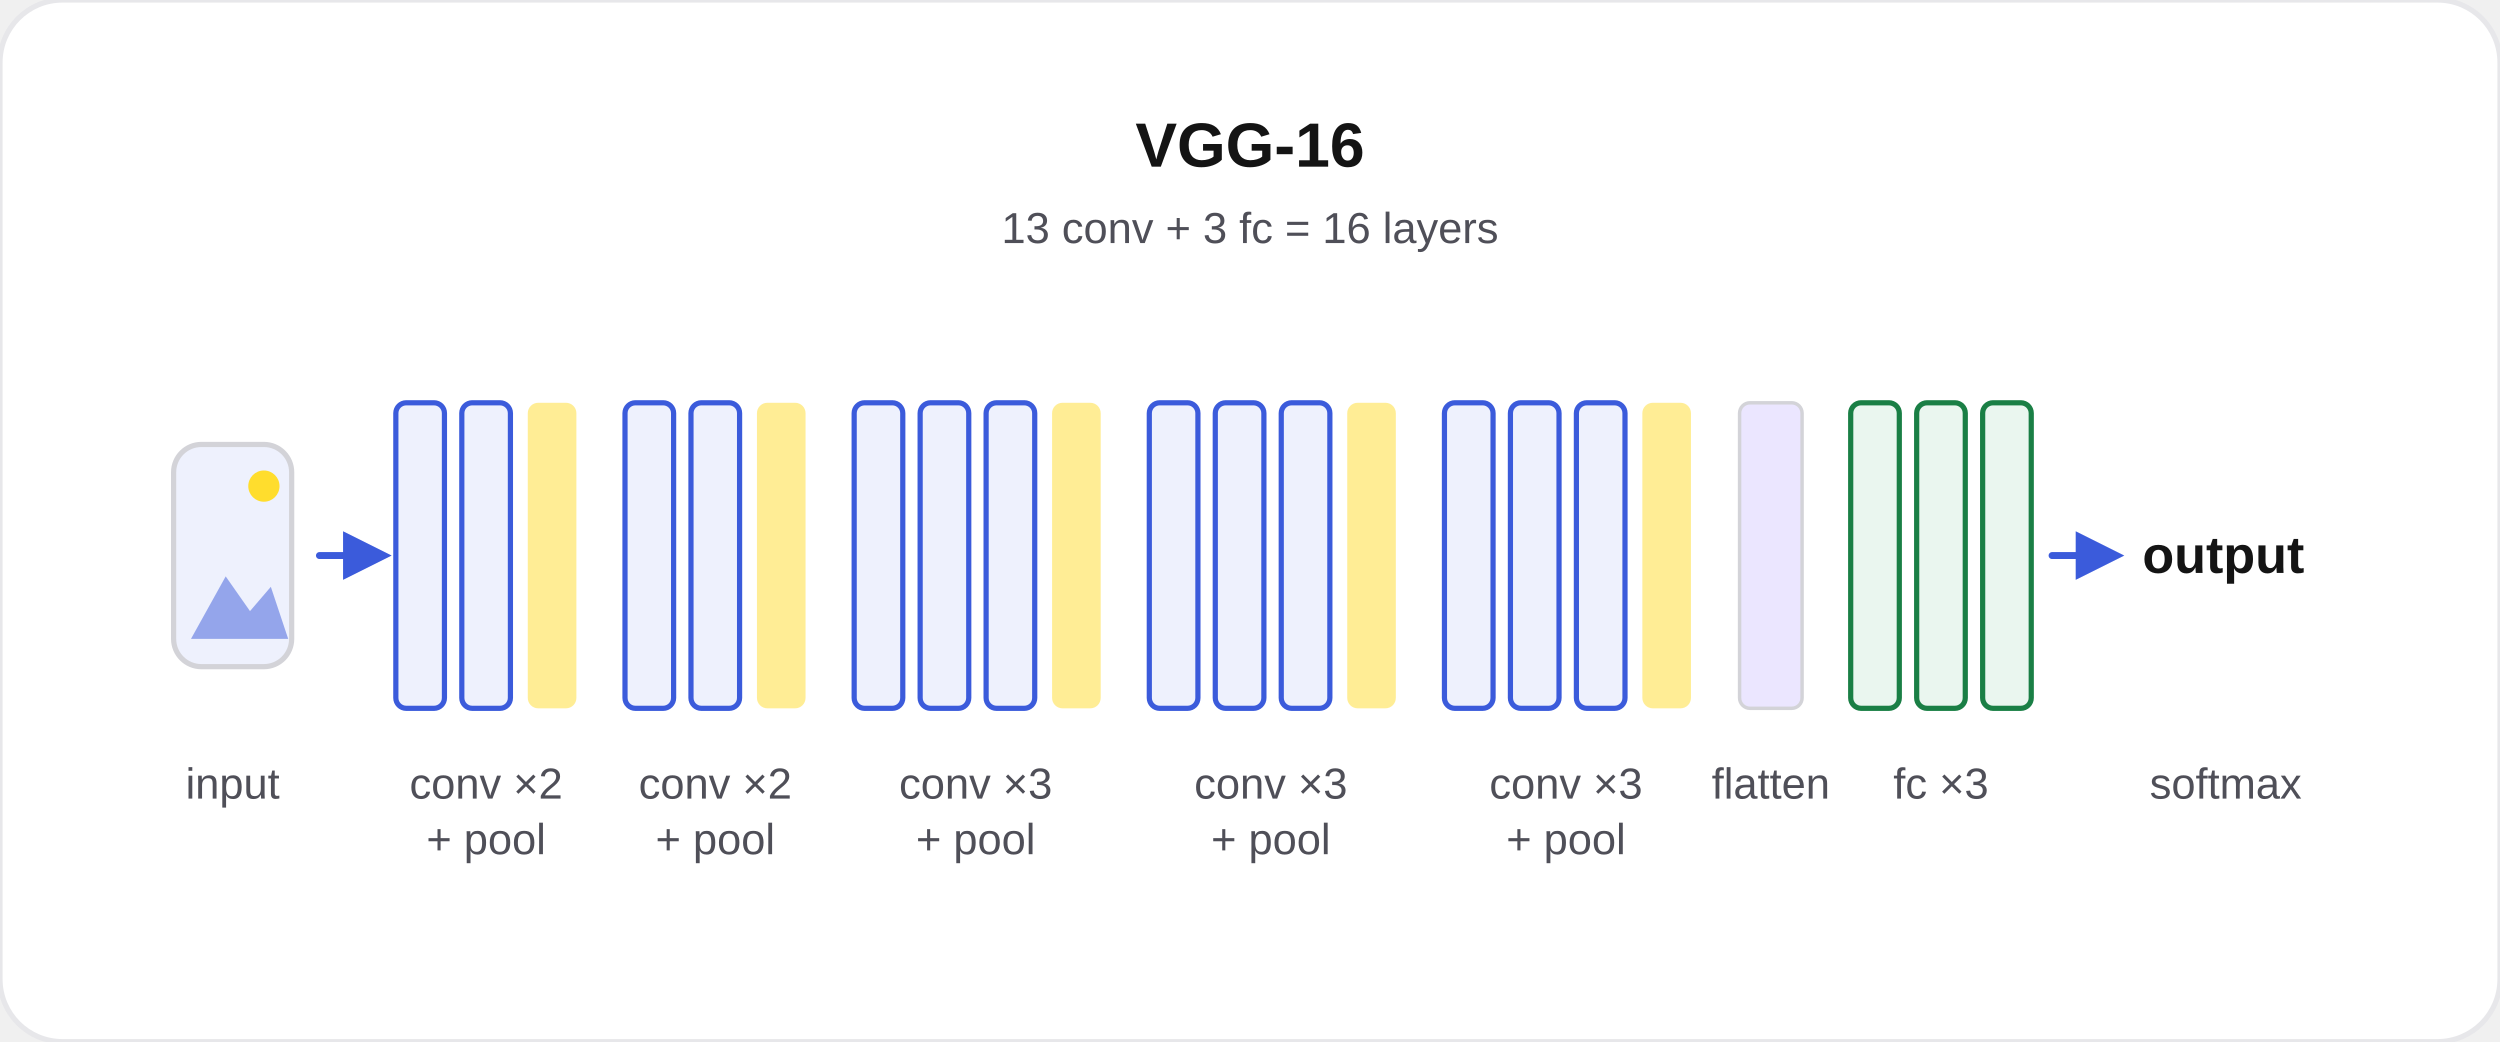
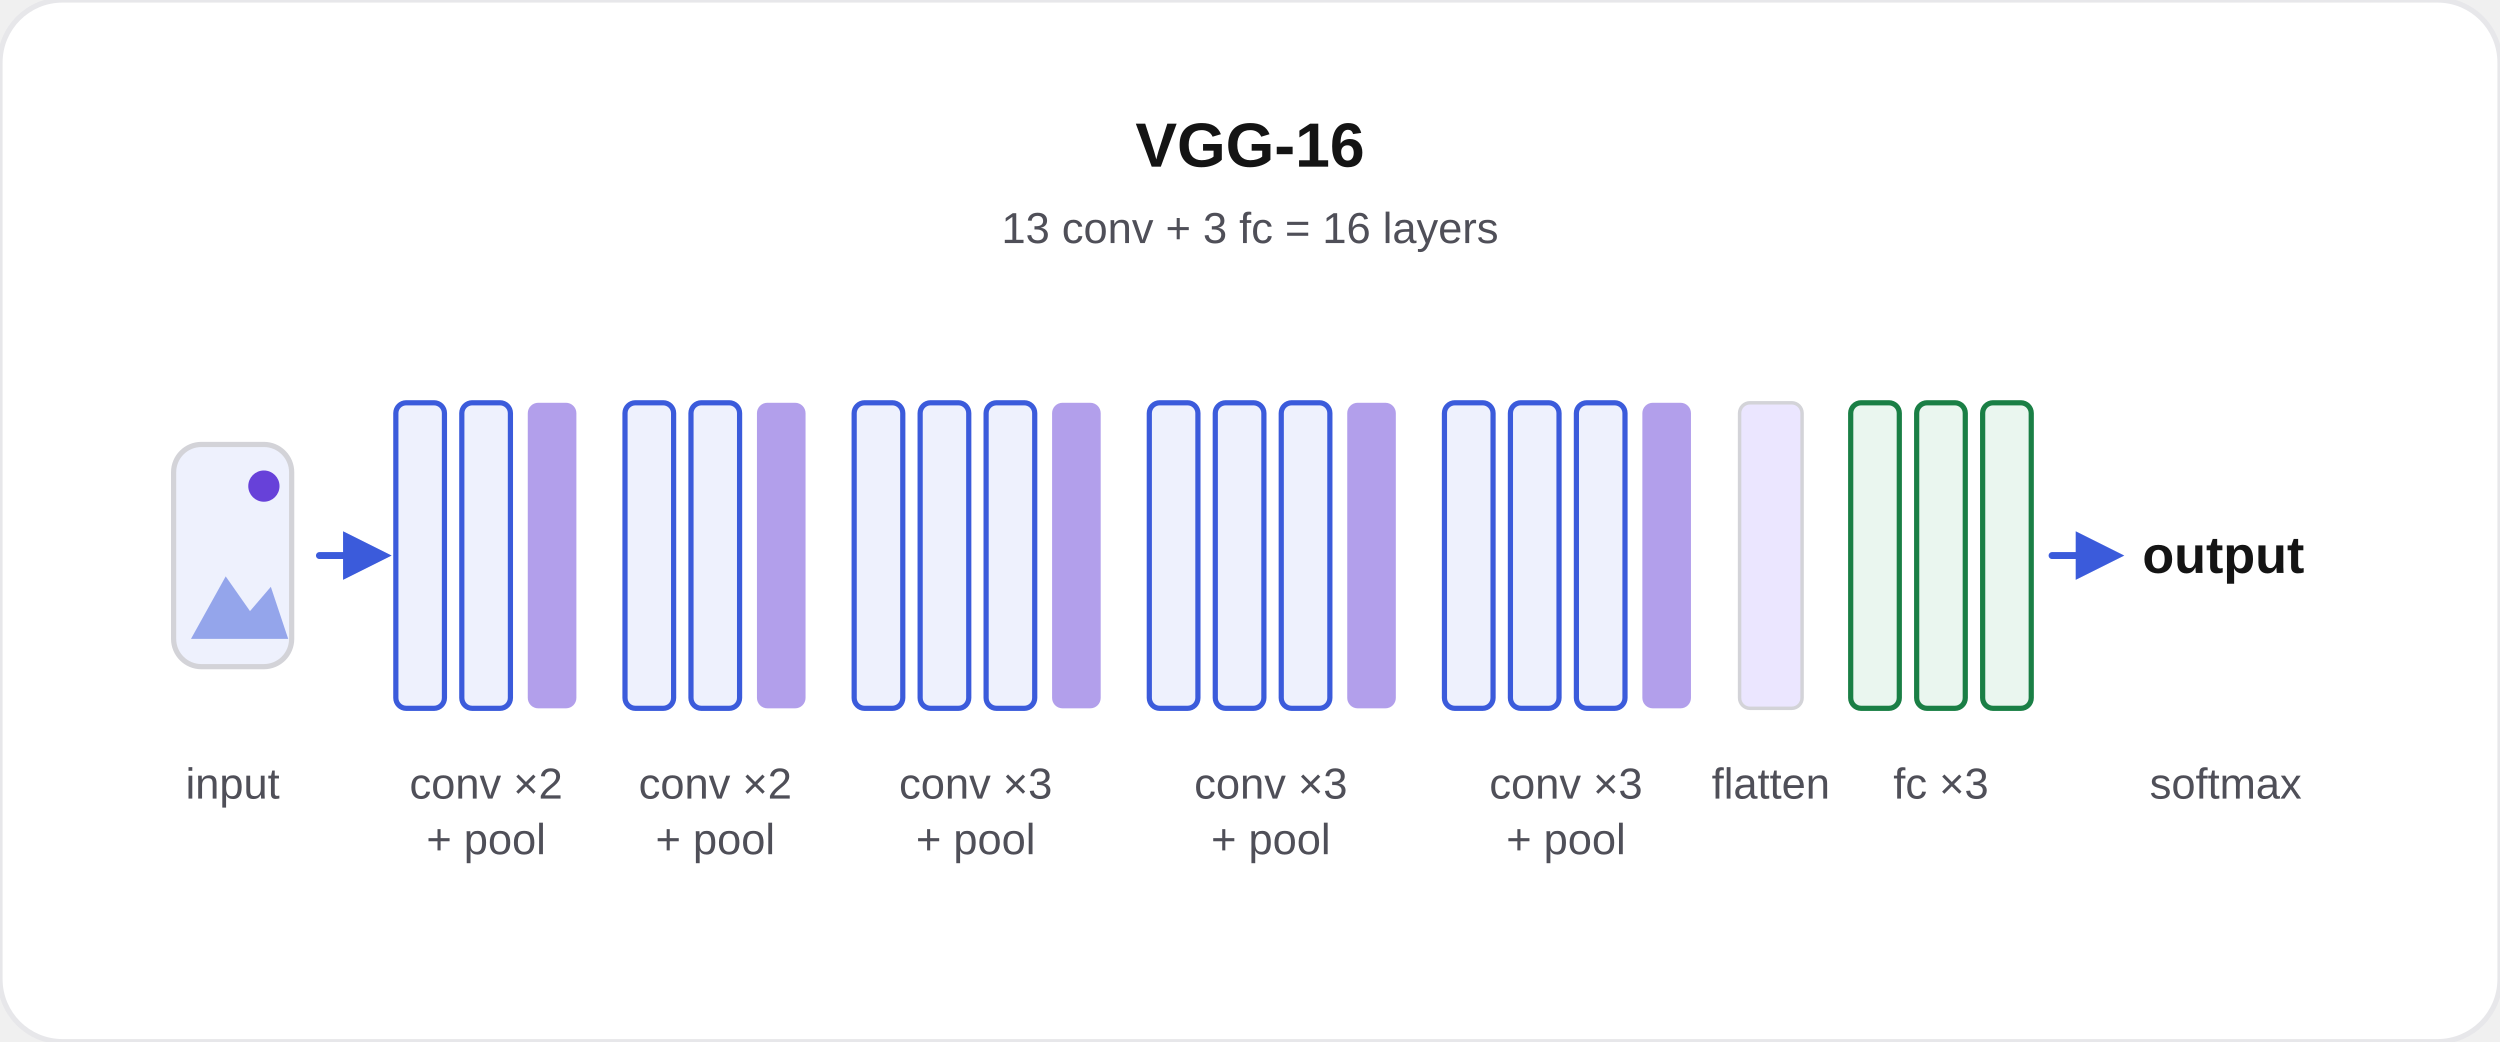
<svg xmlns="http://www.w3.org/2000/svg" viewBox="0 0 720 300" font-family="Onest, 'Segoe UI', system-ui, Arial, sans-serif">
  <rect width="720" height="300" rx="18" fill="#ffffff" stroke="#e7e7ea" stroke-width="1.5" />
  <defs>
    <marker id="arr" viewBox="0 0 10 10" refX="8" refY="5" markerWidth="7" markerHeight="7" orient="auto-start-reverse">
      <path d="M0 0L10 5L0 10z" fill="#3b5bdb" />
    </marker>
  </defs>
  <text x="360" y="48" text-anchor="middle" font-size="18" font-weight="600" fill="#141414">VGG-16</text>
  <text x="360" y="70" text-anchor="middle" font-size="12.5" fill="#4f4f58">13 conv + 3 fc = 16 layers</text>
  <rect x="50" y="128" width="34" height="64" rx="8" fill="#eef1fd" stroke="#d3d3d8" stroke-width="1.5" />
-   <circle cx="76" cy="140" r="4.5" fill="#ffdd2d" />
+   <circle cx="76" cy="140" r="4.5" fill="#6741d9" />
  <path d="M55 184L65 166L72 176L78 169L83 184Z" fill="#3b5bdb" fill-opacity="0.5" stroke-linejoin="round" />
  <line x1="92" y1="160" x2="110" y2="160" stroke="#3b5bdb" stroke-width="2" stroke-linecap="round" marker-end="url(#arr)" />
  <rect x="114" y="116" width="14" height="88" rx="3" fill="#eef1fd" stroke="#3b5bdb" stroke-width="1.5" />
  <rect x="133" y="116" width="14" height="88" rx="3" fill="#eef1fd" stroke="#3b5bdb" stroke-width="1.5" />
-   <rect x="152" y="116" width="14" height="88" rx="3" fill="#ffdd2d" fill-opacity="0.5" />
+   <rect x="152" y="116" width="14" height="88" rx="3" fill="#6741d9" fill-opacity="0.5" />
  <rect x="180" y="116" width="14" height="88" rx="3" fill="#eef1fd" stroke="#3b5bdb" stroke-width="1.5" />
  <rect x="199" y="116" width="14" height="88" rx="3" fill="#eef1fd" stroke="#3b5bdb" stroke-width="1.5" />
-   <rect x="218" y="116" width="14" height="88" rx="3" fill="#ffdd2d" fill-opacity="0.5" />
+   <rect x="218" y="116" width="14" height="88" rx="3" fill="#6741d9" fill-opacity="0.5" />
  <rect x="246" y="116" width="14" height="88" rx="3" fill="#eef1fd" stroke="#3b5bdb" stroke-width="1.5" />
  <rect x="265" y="116" width="14" height="88" rx="3" fill="#eef1fd" stroke="#3b5bdb" stroke-width="1.5" />
  <rect x="284" y="116" width="14" height="88" rx="3" fill="#eef1fd" stroke="#3b5bdb" stroke-width="1.5" />
-   <rect x="303" y="116" width="14" height="88" rx="3" fill="#ffdd2d" fill-opacity="0.5" />
+   <rect x="303" y="116" width="14" height="88" rx="3" fill="#6741d9" fill-opacity="0.5" />
  <rect x="331" y="116" width="14" height="88" rx="3" fill="#eef1fd" stroke="#3b5bdb" stroke-width="1.5" />
  <rect x="350" y="116" width="14" height="88" rx="3" fill="#eef1fd" stroke="#3b5bdb" stroke-width="1.5" />
  <rect x="369" y="116" width="14" height="88" rx="3" fill="#eef1fd" stroke="#3b5bdb" stroke-width="1.5" />
-   <rect x="388" y="116" width="14" height="88" rx="3" fill="#ffdd2d" fill-opacity="0.5" />
+   <rect x="388" y="116" width="14" height="88" rx="3" fill="#6741d9" fill-opacity="0.5" />
  <rect x="416" y="116" width="14" height="88" rx="3" fill="#eef1fd" stroke="#3b5bdb" stroke-width="1.5" />
  <rect x="435" y="116" width="14" height="88" rx="3" fill="#eef1fd" stroke="#3b5bdb" stroke-width="1.5" />
  <rect x="454" y="116" width="14" height="88" rx="3" fill="#eef1fd" stroke="#3b5bdb" stroke-width="1.5" />
-   <rect x="473" y="116" width="14" height="88" rx="3" fill="#ffdd2d" fill-opacity="0.5" />
+   <rect x="473" y="116" width="14" height="88" rx="3" fill="#6741d9" fill-opacity="0.5" />
  <rect x="501" y="116" width="18" height="88" rx="3" fill="#ebe6ff" stroke="#d3d3d8" stroke-width="1" />
  <rect x="533" y="116" width="14" height="88" rx="3" fill="#eaf6ef" stroke="#1a7f45" stroke-width="1.5" />
  <rect x="552" y="116" width="14" height="88" rx="3" fill="#eaf6ef" stroke="#1a7f45" stroke-width="1.5" />
  <rect x="571" y="116" width="14" height="88" rx="3" fill="#eaf6ef" stroke="#1a7f45" stroke-width="1.5" />
  <line x1="591" y1="160" x2="609" y2="160" stroke="#3b5bdb" stroke-width="2" stroke-linecap="round" marker-end="url(#arr)" />
  <text x="617" y="165" font-size="15" font-weight="600" fill="#141414">output</text>
  <g font-size="12.5" fill="#4f4f58" text-anchor="middle">
    <text x="67" y="230">input</text>
    <text x="140" y="230">conv ×2</text>
    <text x="140" y="246">+ pool</text>
    <text x="206" y="230">conv ×2</text>
    <text x="206" y="246">+ pool</text>
    <text x="281" y="230">conv ×3</text>
    <text x="281" y="246">+ pool</text>
    <text x="366" y="230">conv ×3</text>
    <text x="366" y="246">+ pool</text>
    <text x="451" y="230">conv ×3</text>
    <text x="451" y="246">+ pool</text>
    <text x="510" y="230">flatten</text>
    <text x="559" y="230">fc ×3</text>
    <text x="641" y="230">softmax</text>
  </g>
</svg>
